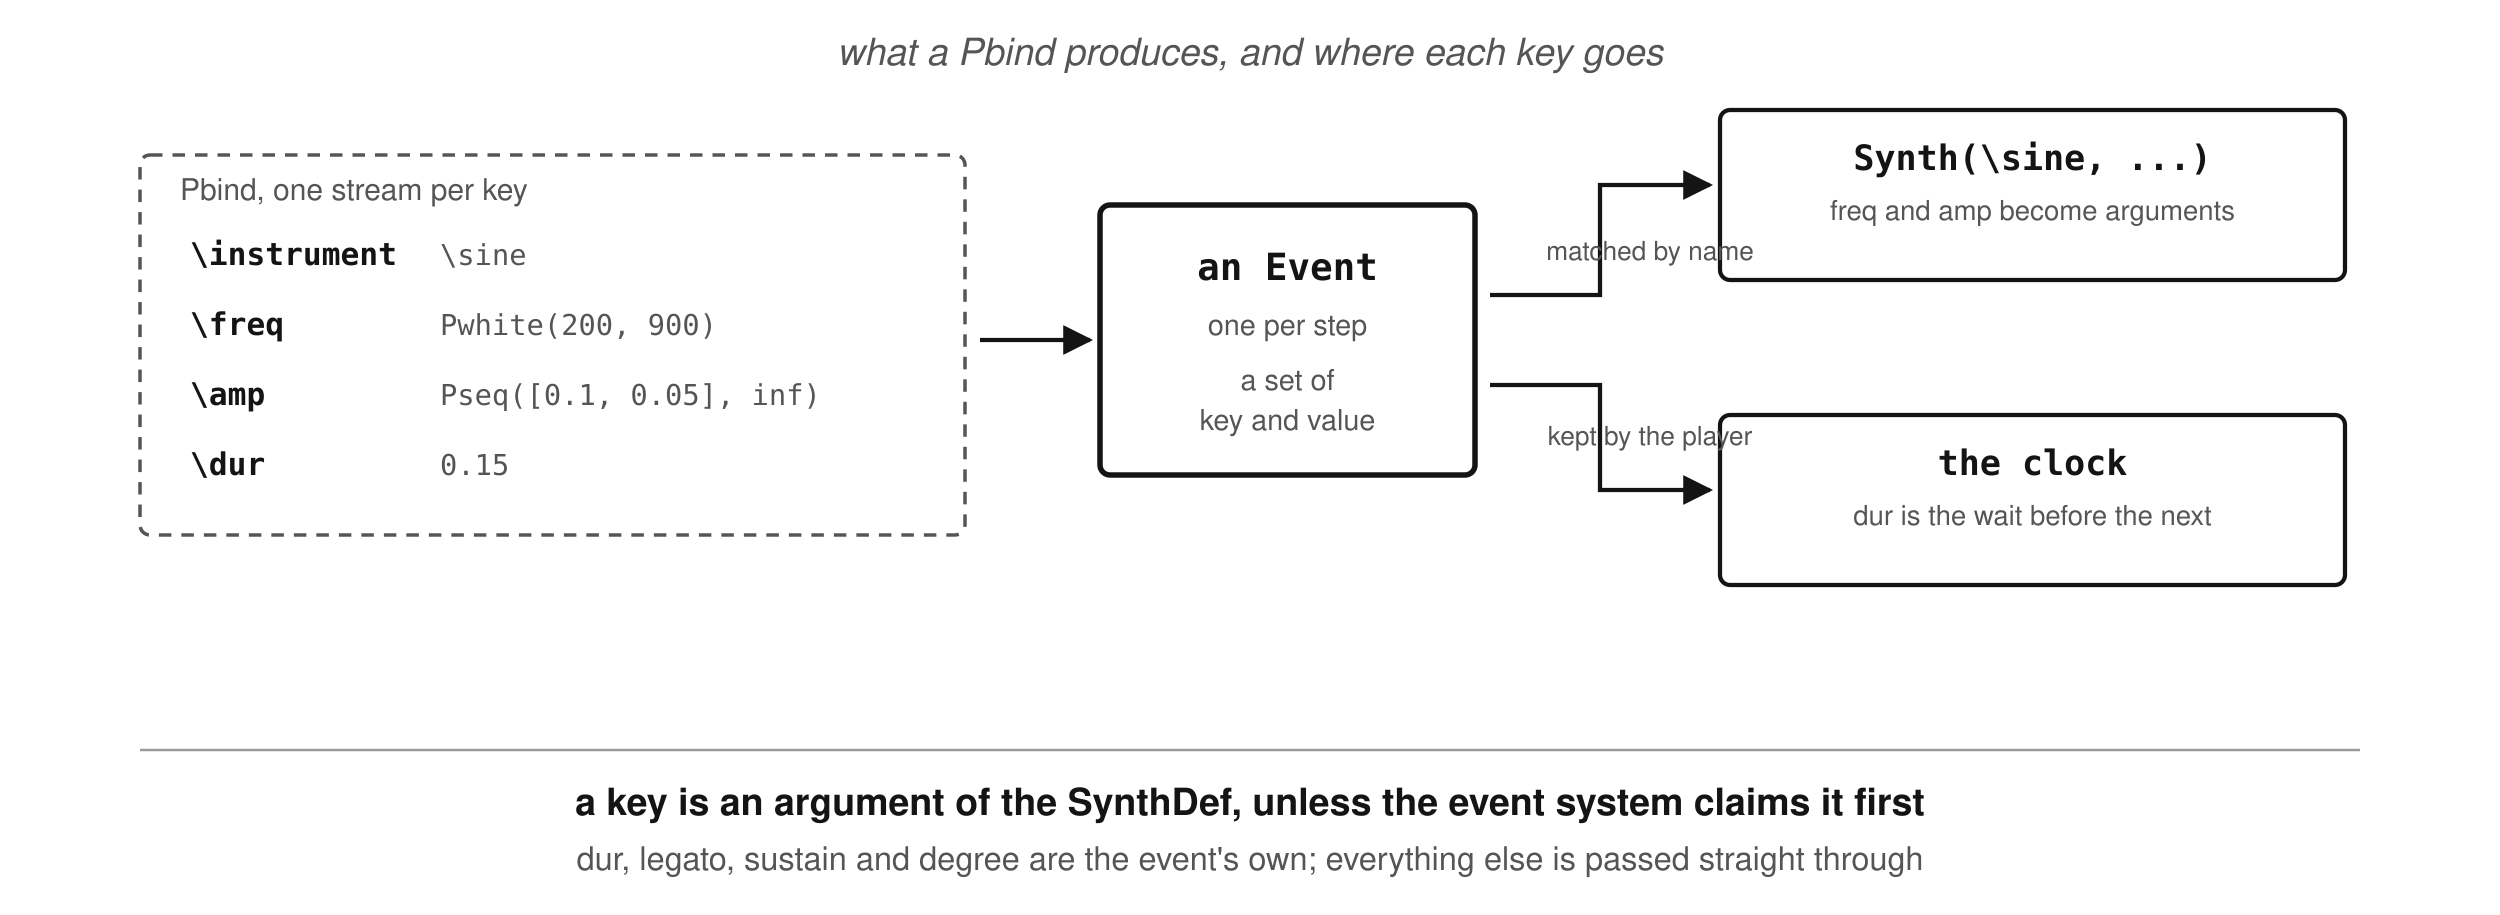
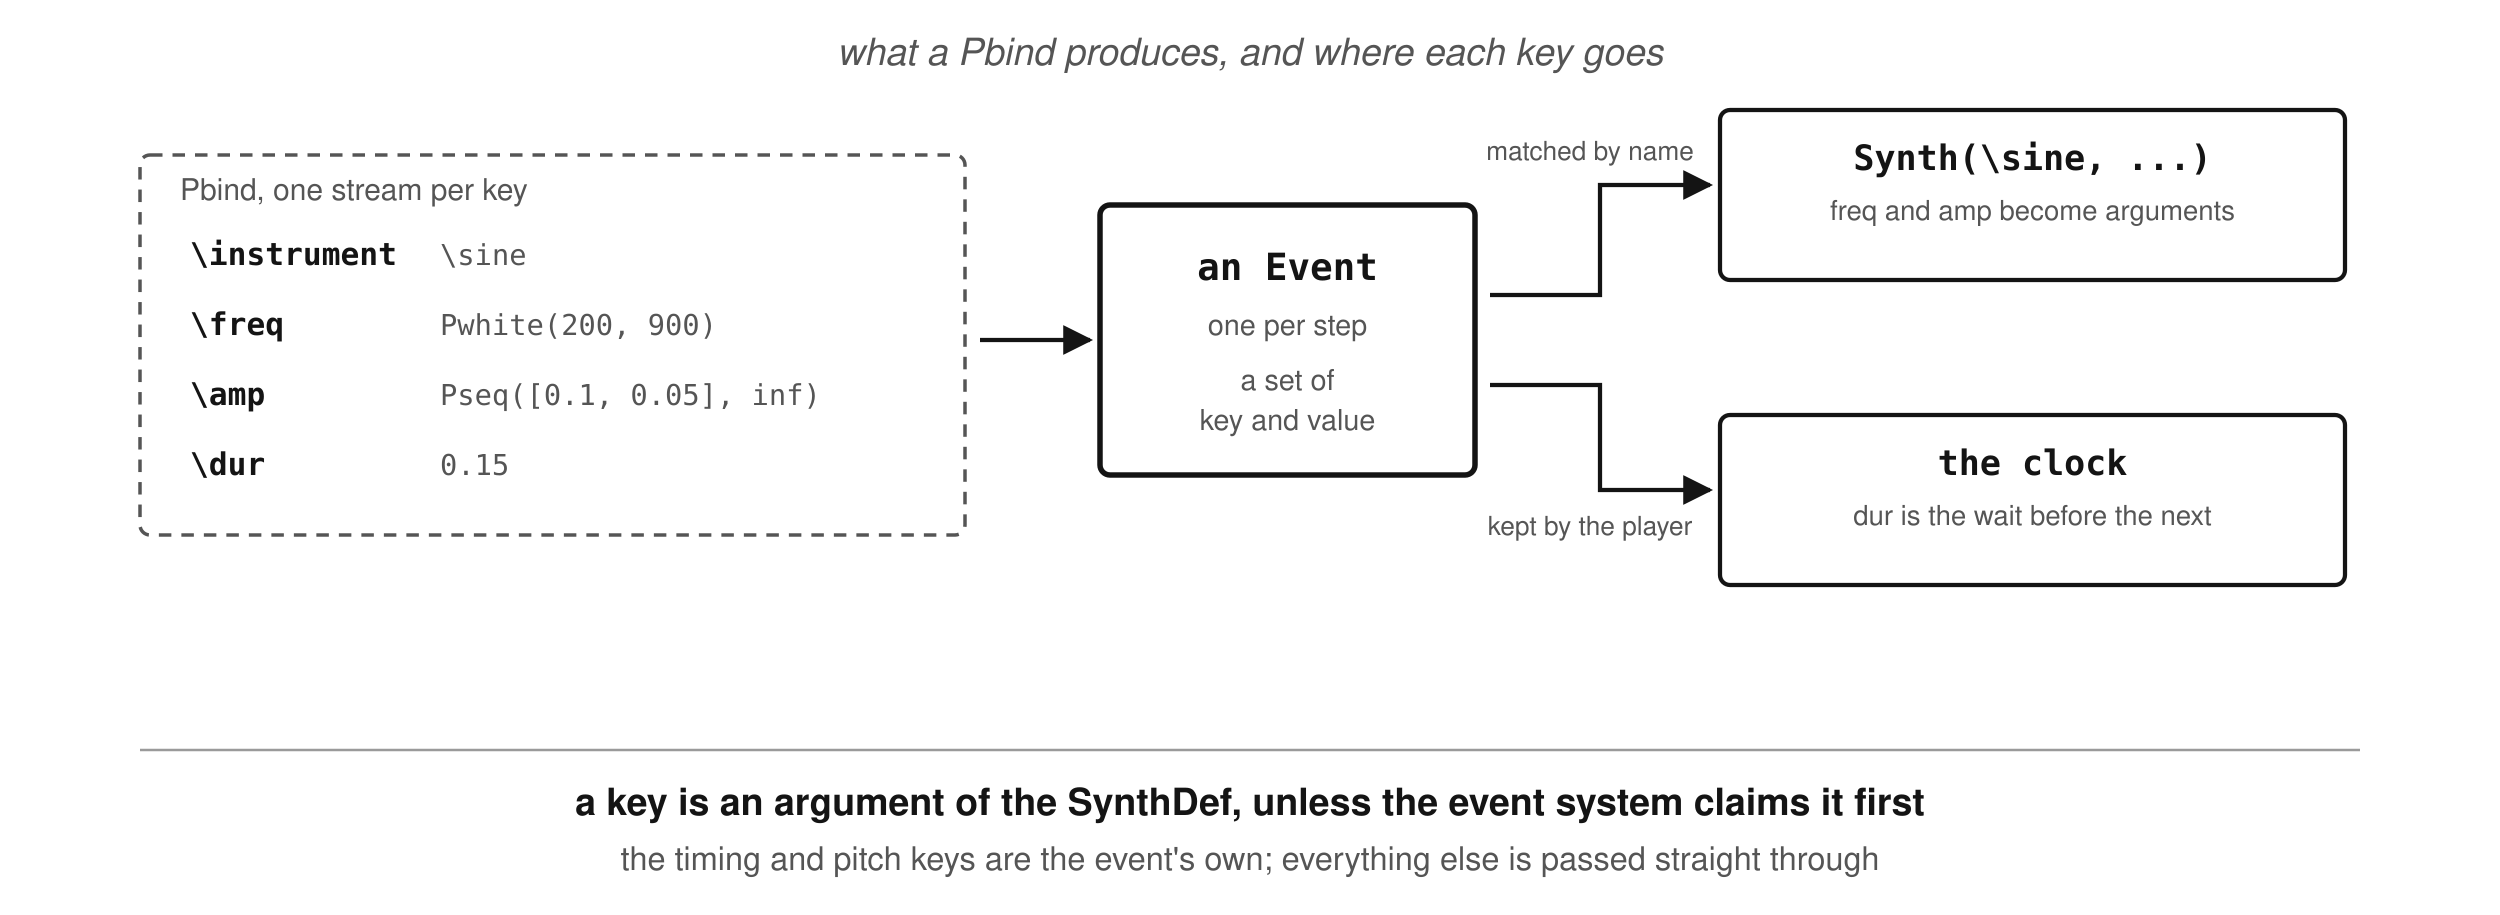
<svg xmlns="http://www.w3.org/2000/svg" viewBox="0 0 1000 366" width="1000" height="366" font-family="Avenir Next, Avenir, Helvetica Neue, Helvetica, Arial, sans-serif" fill="#141414">
  <defs>
    <marker id="a" viewBox="0 0 10 10" refX="9" refY="5" markerWidth="7" markerHeight="7" orient="auto-start-reverse">
      <path d="M0 0 L10 5 L0 10 z" fill="#141414" />
    </marker>
  </defs>
  <text x="500.0" y="26.0" text-anchor="middle" font-size="15" fill="#555" font-family="Avenir Next, Avenir, Helvetica Neue, Helvetica, Arial, sans-serif" font-style="italic">what a Pbind produces, and where each key goes</text>
  <rect x="56.0" y="62.0" width="330.0" height="152.0" rx="4" fill="none" stroke="#555" stroke-width="1.4" stroke-dasharray="5 4" />
  <text x="72.0" y="80.0" text-anchor="start" font-size="12" fill="#555" font-family="Avenir Next, Avenir, Helvetica Neue, Helvetica, Arial, sans-serif">Pbind, one stream per key</text>
  <text x="76.0" y="106.0" text-anchor="start" font-size="12.5" fill="#141414" font-family="Menlo, Monaco, Consolas, monospace" font-weight="600">\instrument</text>
  <text x="176.0" y="106.0" text-anchor="start" font-size="11.5" fill="#555" font-family="Menlo, Monaco, Consolas, monospace">\sine</text>
  <text x="76.0" y="134.0" text-anchor="start" font-size="12.5" fill="#141414" font-family="Menlo, Monaco, Consolas, monospace" font-weight="600">\freq</text>
  <text x="176.0" y="134.0" text-anchor="start" font-size="11.5" fill="#555" font-family="Menlo, Monaco, Consolas, monospace">Pwhite(200, 900)</text>
  <text x="76.0" y="162.0" text-anchor="start" font-size="12.5" fill="#141414" font-family="Menlo, Monaco, Consolas, monospace" font-weight="600">\amp</text>
  <text x="176.0" y="162.0" text-anchor="start" font-size="11.5" fill="#555" font-family="Menlo, Monaco, Consolas, monospace">Pseq([0.1, 0.05], inf)</text>
  <text x="76.0" y="190.0" text-anchor="start" font-size="12.5" fill="#141414" font-family="Menlo, Monaco, Consolas, monospace" font-weight="600">\dur</text>
  <text x="176.0" y="190.0" text-anchor="start" font-size="11.5" fill="#555" font-family="Menlo, Monaco, Consolas, monospace">0.15</text>
  <path d="M392.0 136.0 L436.0 136.0" fill="none" stroke="#141414" stroke-width="1.7" marker-end="url(#a)" />
  <rect x="440.0" y="82.0" width="150.0" height="108.0" rx="4" fill="none" stroke="#141414" stroke-width="2.2" />
  <text x="515.0" y="112.0" text-anchor="middle" font-size="15" fill="#141414" font-family="Menlo, Monaco, Consolas, monospace" font-weight="600">an Event</text>
  <text x="515.0" y="134.0" text-anchor="middle" font-size="11.5" fill="#555" font-family="Avenir Next, Avenir, Helvetica Neue, Helvetica, Arial, sans-serif">one per step</text>
  <text x="515.0" y="156.0" text-anchor="middle" font-size="11.5" fill="#555" font-family="Avenir Next, Avenir, Helvetica Neue, Helvetica, Arial, sans-serif">a set of</text>
  <text x="515.0" y="172.0" text-anchor="middle" font-size="11.5" fill="#555" font-family="Avenir Next, Avenir, Helvetica Neue, Helvetica, Arial, sans-serif">key and value</text>
  <path d="M596 118 L640 118 L640 74 L684 74" fill="none" stroke="#141414" stroke-width="1.7" marker-end="url(#a)" />
  <rect x="688.0" y="44.0" width="250.0" height="68.0" rx="4" fill="none" stroke="#141414" stroke-width="1.7" />
  <text x="813.0" y="68.0" text-anchor="middle" font-size="14" fill="#141414" font-family="Menlo, Monaco, Consolas, monospace" font-weight="600">Synth(\sine, ...)</text>
  <text x="813.0" y="88.0" text-anchor="middle" font-size="11" fill="#555" font-family="Avenir Next, Avenir, Helvetica Neue, Helvetica, Arial, sans-serif">freq and amp become arguments</text>
  <path d="M596 154 L640 154 L640 196 L684 196" fill="none" stroke="#141414" stroke-width="1.7" marker-end="url(#a)" />
  <rect x="688.0" y="166.0" width="250.0" height="68.0" rx="4" fill="none" stroke="#141414" stroke-width="1.7" />
  <text x="813.0" y="190.0" text-anchor="middle" font-size="14" fill="#141414" font-family="Menlo, Monaco, Consolas, monospace" font-weight="600">the clock</text>
  <text x="813.0" y="210.0" text-anchor="middle" font-size="11" fill="#555" font-family="Avenir Next, Avenir, Helvetica Neue, Helvetica, Arial, sans-serif">dur is the wait before the next</text>
-   <text x="660.0" y="104.0" text-anchor="middle" font-size="10.5" fill="#555" font-family="Avenir Next, Avenir, Helvetica Neue, Helvetica, Arial, sans-serif">matched by name</text>
-   <text x="660.0" y="178.0" text-anchor="middle" font-size="10.5" fill="#555" font-family="Avenir Next, Avenir, Helvetica Neue, Helvetica, Arial, sans-serif">kept by the player</text>
+   <text x="636.0" y="64.0" text-anchor="middle" font-size="10.5" fill="#555" font-family="Avenir Next, Avenir, Helvetica Neue, Helvetica, Arial, sans-serif">matched by name</text>
+   <text x="636.0" y="214.0" text-anchor="middle" font-size="10.5" fill="#555" font-family="Avenir Next, Avenir, Helvetica Neue, Helvetica, Arial, sans-serif">kept by the player</text>
  <path d="M56.0 300.0 L944.0 300.0" fill="none" stroke="#9a9a9a" stroke-width="1" />
  <text x="500.0" y="326.0" text-anchor="middle" font-size="15" fill="#141414" font-family="Avenir Next, Avenir, Helvetica Neue, Helvetica, Arial, sans-serif" font-weight="600">a key is an argument of the SynthDef, unless the event system claims it first</text>
-   <text x="500.0" y="348.0" text-anchor="middle" font-size="13" fill="#555" font-family="Avenir Next, Avenir, Helvetica Neue, Helvetica, Arial, sans-serif">dur, legato, sustain and degree are the event's own; everything else is passed straight through</text>
+   <text x="500.0" y="348.0" text-anchor="middle" font-size="13" fill="#555" font-family="Avenir Next, Avenir, Helvetica Neue, Helvetica, Arial, sans-serif">the timing and pitch keys are the event's own; everything else is passed straight through</text>
</svg>
